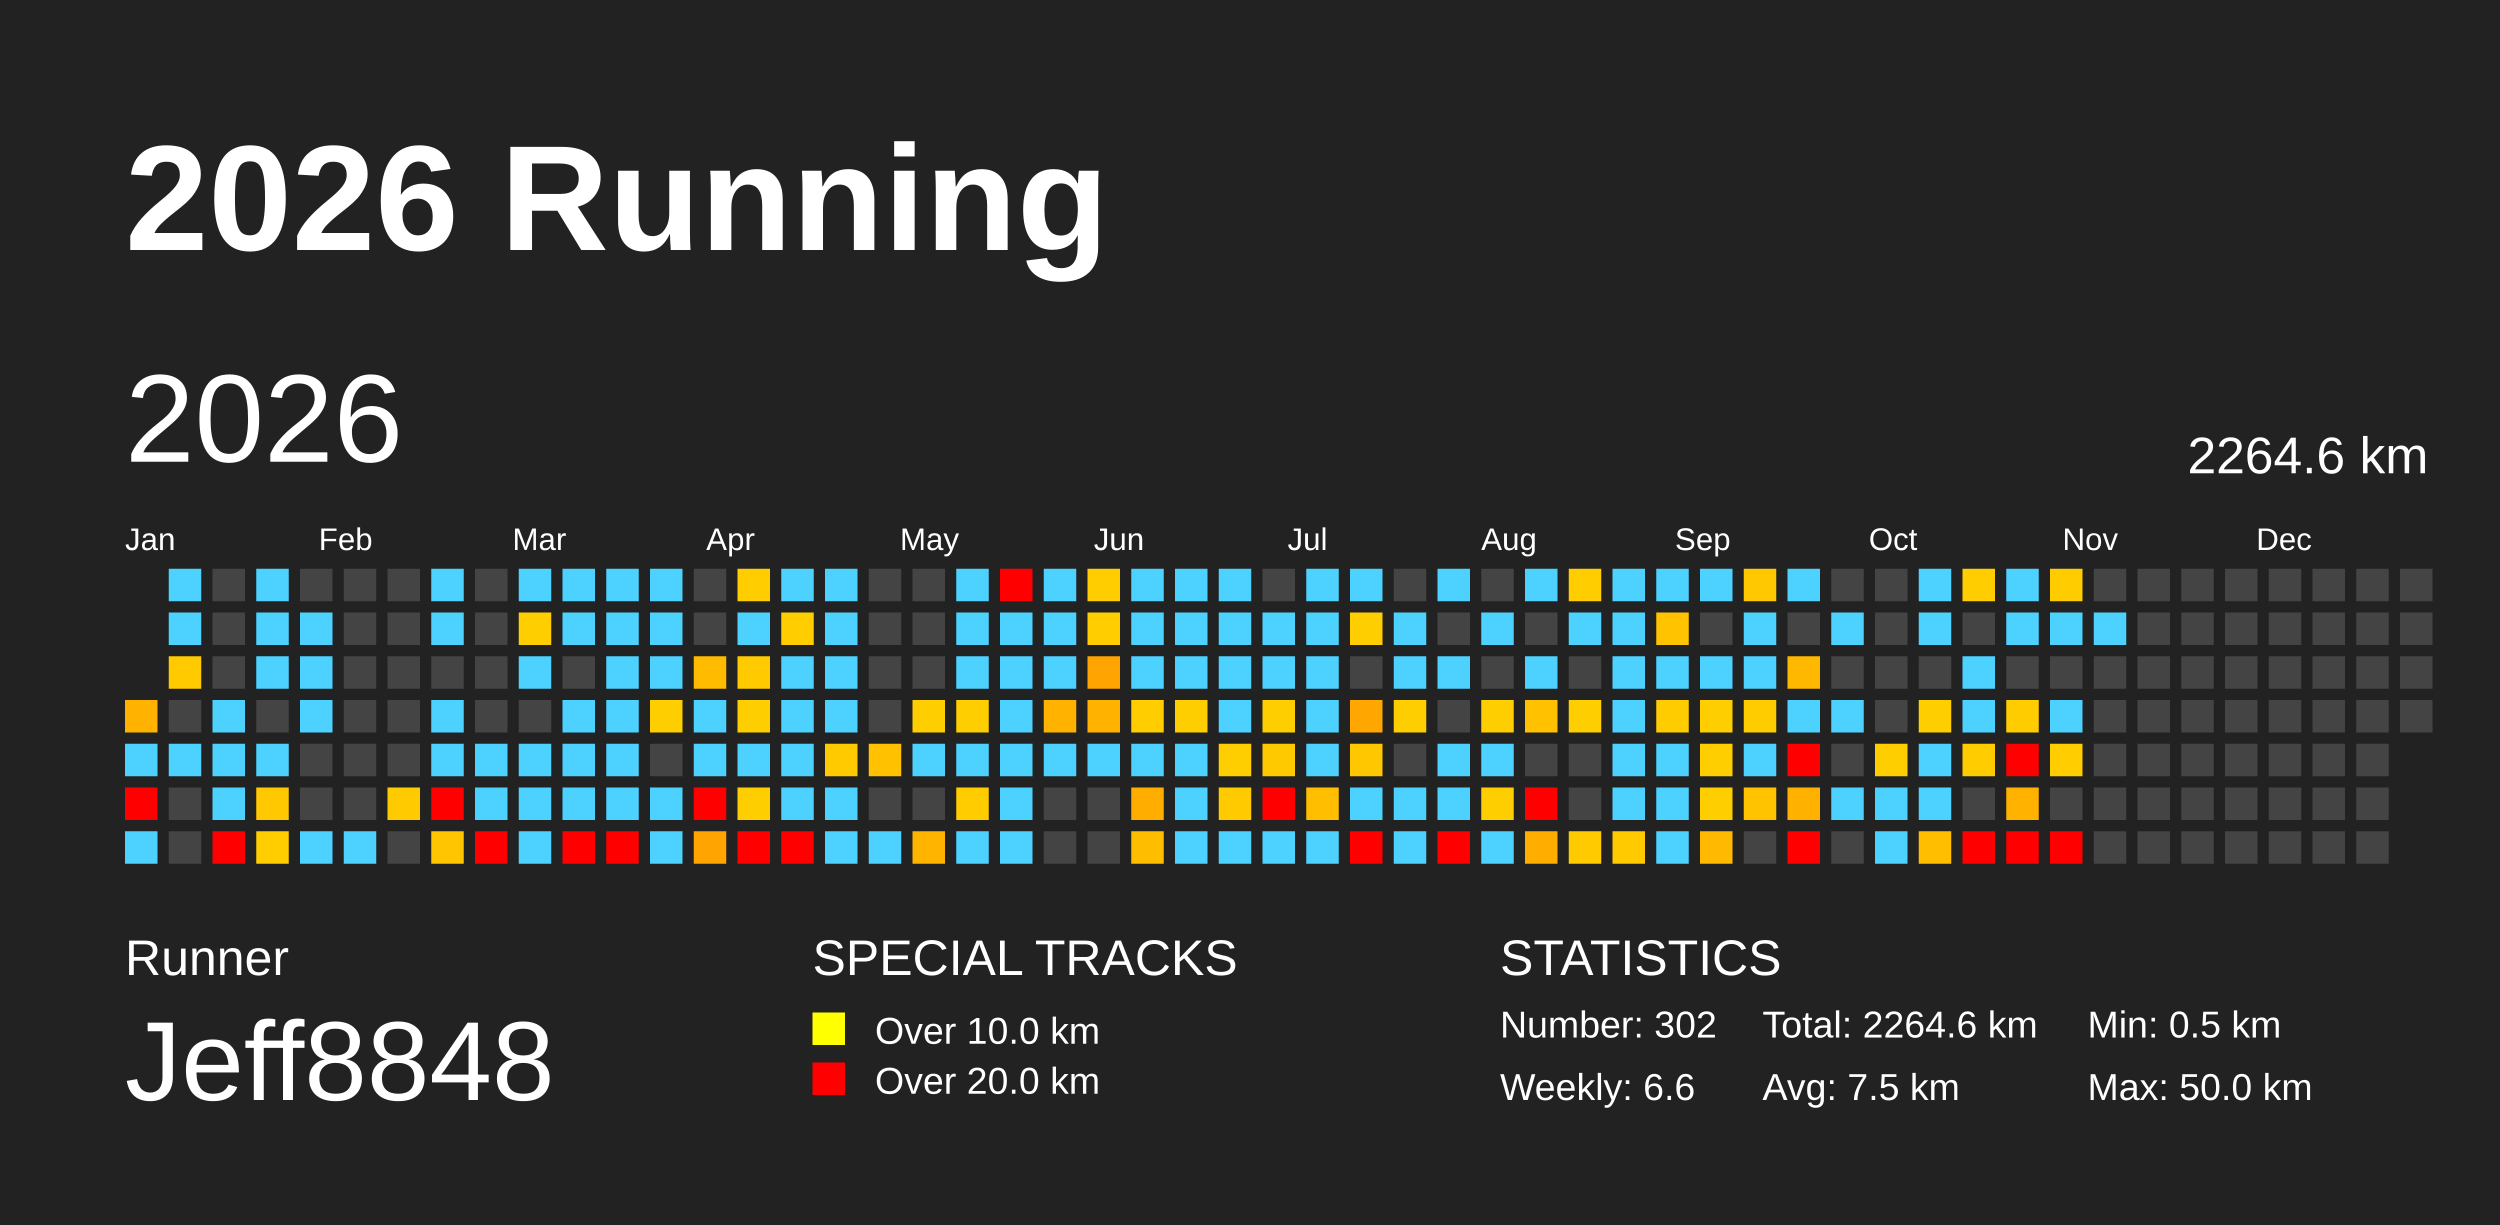
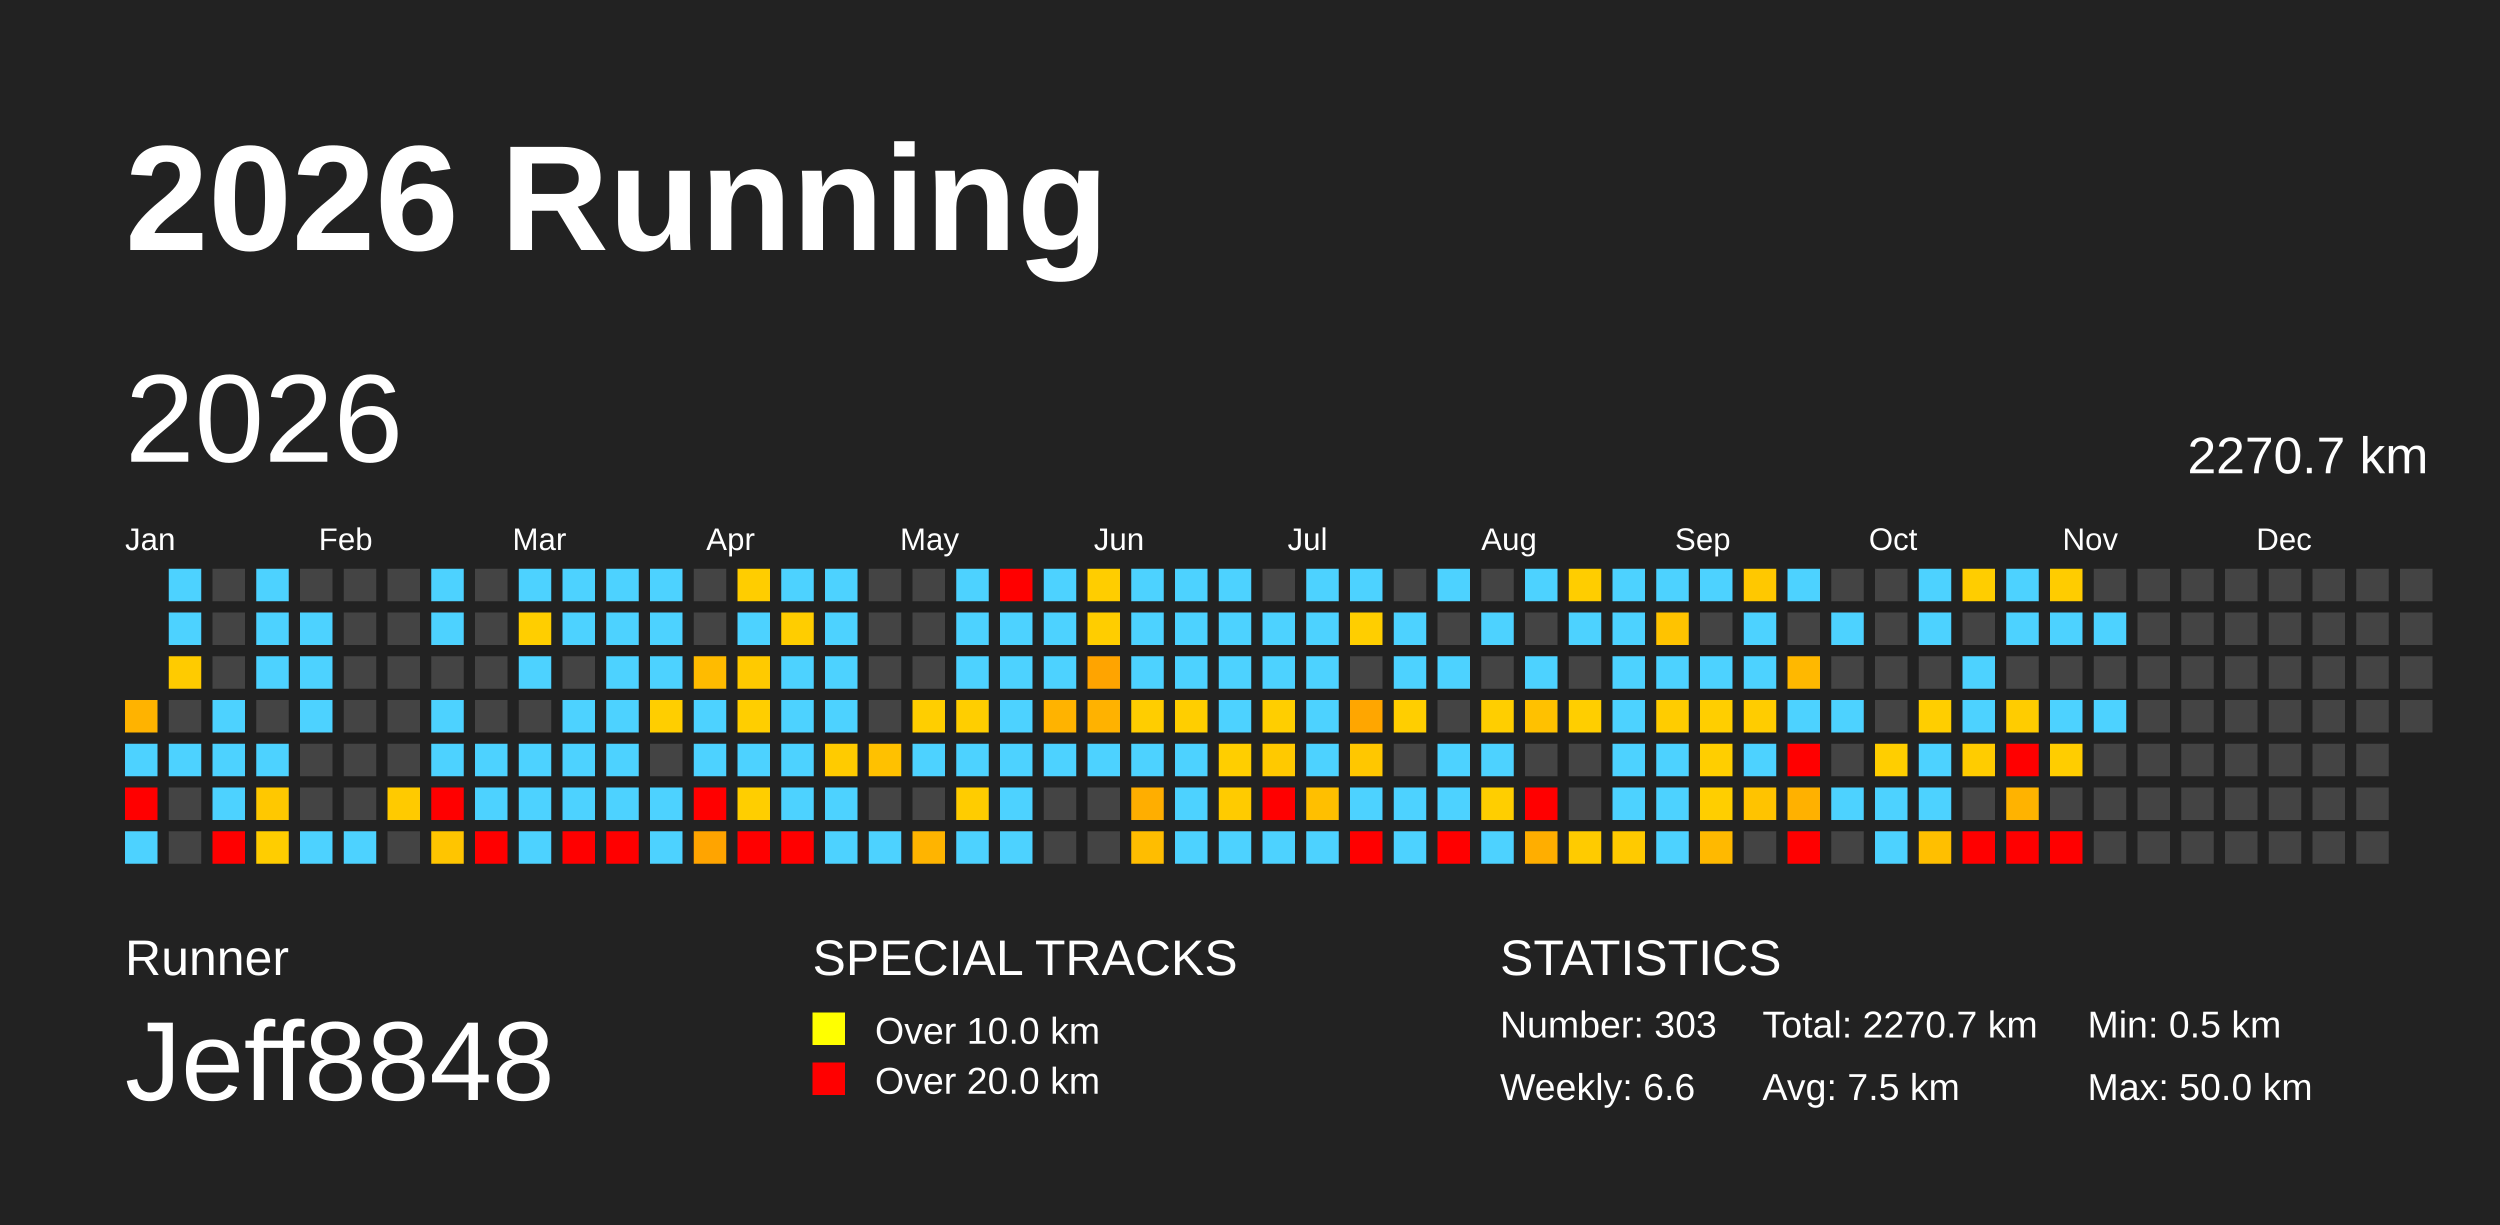
<svg xmlns="http://www.w3.org/2000/svg" baseProfile="full" height="98mm" version="1.1" viewBox="0,0,200,98" width="200mm">
  <defs />
  <rect fill="#222222" height="98" width="200" x="0" y="0" />
  <text fill="#FFFFFF" style="font-size:12px; font-family:Arial; font-weight:bold;" x="10" y="20">2026 Running</text>
  <text fill="#FFFFFF" style="font-size:4px; font-family:Arial" x="10" y="78">Runner</text>
  <text fill="#FFFFFF" style="font-size:9px; font-family:Arial" x="10" y="88">Jeff8848</text>
  <text fill="#FFFFFF" style="font-size:4px; font-family:Arial" x="65" y="78">SPECIAL TRACKS</text>
  <rect fill="yellow" height="2.6" width="2.6" x="65" y="81" />
  <text fill="#FFFFFF" style="font-size:3px; font-family:Arial" x="70" y="83.5">Over 10.0 km</text>
  <rect fill="red" height="2.6" width="2.6" x="65" y="85" />
  <text fill="#FFFFFF" style="font-size:3px; font-family:Arial" x="70" y="87.5">Over 20.0 km</text>
  <text fill="#FFFFFF" style="font-size:4px; font-family:Arial" x="120" y="78">STATISTICS</text>
-   <text fill="#FFFFFF" style="font-size:3px; font-family:Arial" x="120" y="83">Number: 302</text>
+   <text fill="#FFFFFF" style="font-size:3px; font-family:Arial" x="120" y="83">Number: 303</text>
  <text fill="#FFFFFF" style="font-size:3px; font-family:Arial" x="120" y="88">Weekly: 6.6</text>
-   <text fill="#FFFFFF" style="font-size:3px; font-family:Arial" x="141" y="83">Total: 2264.6 km</text>
+   <text fill="#FFFFFF" style="font-size:3px; font-family:Arial" x="141" y="83">Total: 2270.7 km</text>
  <text fill="#FFFFFF" style="font-size:3px; font-family:Arial" x="141" y="88">Avg: 7.5 km</text>
  <text fill="#FFFFFF" style="font-size:3px; font-family:Arial" x="167" y="83">Min: 0.5 km</text>
  <text fill="#FFFFFF" style="font-size:3px; font-family:Arial" x="167" y="88">Max: 50.0 km</text>
  <text dominant-baseline="hanging" fill="#FFFFFF" style="font-size:10.0px; font-family:Arial;" x="10" y="30">2026</text>
-   <text dominant-baseline="hanging" fill="#FFFFFF" style="font-size:4.125px; font-family:Arial;" x="175" y="35">2264.6 km</text>
+   <text dominant-baseline="hanging" fill="#FFFFFF" style="font-size:4.125px; font-family:Arial;" x="175" y="35">2270.7 km</text>
  <text fill="#FFFFFF" style="font-size:2.5px; font-family:Arial" x="10.0" y="44">Jan</text>
  <text fill="#FFFFFF" style="font-size:2.5px; font-family:Arial" x="25.5" y="44">Feb</text>
  <text fill="#FFFFFF" style="font-size:2.5px; font-family:Arial" x="41.0" y="44">Mar</text>
  <text fill="#FFFFFF" style="font-size:2.5px; font-family:Arial" x="56.5" y="44">Apr</text>
  <text fill="#FFFFFF" style="font-size:2.5px; font-family:Arial" x="72.0" y="44">May</text>
  <text fill="#FFFFFF" style="font-size:2.5px; font-family:Arial" x="87.5" y="44">Jun</text>
  <text fill="#FFFFFF" style="font-size:2.5px; font-family:Arial" x="103.0" y="44">Jul</text>
  <text fill="#FFFFFF" style="font-size:2.5px; font-family:Arial" x="118.5" y="44">Aug</text>
  <text fill="#FFFFFF" style="font-size:2.5px; font-family:Arial" x="134.0" y="44">Sep</text>
  <text fill="#FFFFFF" style="font-size:2.5px; font-family:Arial" x="149.5" y="44">Oct</text>
  <text fill="#FFFFFF" style="font-size:2.5px; font-family:Arial" x="165.0" y="44">Nov</text>
  <text fill="#FFFFFF" style="font-size:2.5px; font-family:Arial" x="180.5" y="44">Dec</text>
  <rect fill="#ffb300" height="2.6" width="2.6" x="10.0" y="56.0" />
  <rect fill="#4dd2ff" height="2.6" width="2.6" x="10.0" y="59.5" />
  <rect fill="red" height="2.6" width="2.6" x="10.0" y="63.0" />
  <rect fill="#4dd2ff" height="2.6" width="2.6" x="10.0" y="66.5" />
  <rect fill="#4dd2ff" height="2.6" width="2.6" x="13.5" y="45.5" />
  <rect fill="#4dd2ff" height="2.6" width="2.6" x="13.5" y="49.0" />
  <rect fill="#ffcb00" height="2.6" width="2.6" x="13.5" y="52.5" />
  <rect fill="#444444" height="2.6" width="2.6" x="13.5" y="56.0" />
  <rect fill="#4dd2ff" height="2.6" width="2.6" x="13.5" y="59.5" />
  <rect fill="#444444" height="2.6" width="2.6" x="13.5" y="63.0" />
  <rect fill="#444444" height="2.6" width="2.6" x="13.5" y="66.5" />
  <rect fill="#444444" height="2.6" width="2.6" x="17.0" y="45.5" />
  <rect fill="#444444" height="2.6" width="2.6" x="17.0" y="49.0" />
  <rect fill="#444444" height="2.6" width="2.6" x="17.0" y="52.5" />
  <rect fill="#4dd2ff" height="2.6" width="2.6" x="17.0" y="56.0" />
  <rect fill="#4dd2ff" height="2.6" width="2.6" x="17.0" y="59.5" />
  <rect fill="#4dd2ff" height="2.6" width="2.6" x="17.0" y="63.0" />
  <rect fill="red" height="2.6" width="2.6" x="17.0" y="66.5" />
  <rect fill="#4dd2ff" height="2.6" width="2.6" x="20.5" y="45.5" />
  <rect fill="#4dd2ff" height="2.6" width="2.6" x="20.5" y="49.0" />
  <rect fill="#4dd2ff" height="2.6" width="2.6" x="20.5" y="52.5" />
  <rect fill="#444444" height="2.6" width="2.6" x="20.5" y="56.0" />
  <rect fill="#4dd2ff" height="2.6" width="2.6" x="20.5" y="59.5" />
  <rect fill="#ffc800" height="2.6" width="2.6" x="20.5" y="63.0" />
  <rect fill="#ffcd00" height="2.6" width="2.6" x="20.5" y="66.5" />
  <rect fill="#444444" height="2.6" width="2.6" x="24.0" y="45.5" />
  <rect fill="#4dd2ff" height="2.6" width="2.6" x="24.0" y="49.0" />
  <rect fill="#4dd2ff" height="2.6" width="2.6" x="24.0" y="52.5" />
  <rect fill="#4dd2ff" height="2.6" width="2.6" x="24.0" y="56.0" />
  <rect fill="#444444" height="2.6" width="2.6" x="24.0" y="59.5" />
  <rect fill="#444444" height="2.6" width="2.6" x="24.0" y="63.0" />
  <rect fill="#4dd2ff" height="2.6" width="2.6" x="24.0" y="66.5" />
  <rect fill="#444444" height="2.6" width="2.6" x="27.5" y="45.5" />
  <rect fill="#444444" height="2.6" width="2.6" x="27.5" y="49.0" />
  <rect fill="#444444" height="2.6" width="2.6" x="27.5" y="52.5" />
  <rect fill="#444444" height="2.6" width="2.6" x="27.5" y="56.0" />
  <rect fill="#444444" height="2.6" width="2.6" x="27.5" y="59.5" />
  <rect fill="#444444" height="2.6" width="2.6" x="27.5" y="63.0" />
  <rect fill="#4dd2ff" height="2.6" width="2.6" x="27.5" y="66.5" />
  <rect fill="#444444" height="2.6" width="2.6" x="31.0" y="45.5" />
  <rect fill="#444444" height="2.6" width="2.6" x="31.0" y="49.0" />
  <rect fill="#444444" height="2.6" width="2.6" x="31.0" y="52.5" />
  <rect fill="#444444" height="2.6" width="2.6" x="31.0" y="56.0" />
  <rect fill="#444444" height="2.6" width="2.6" x="31.0" y="59.5" />
  <rect fill="#ffca00" height="2.6" width="2.6" x="31.0" y="63.0" />
  <rect fill="#444444" height="2.6" width="2.6" x="31.0" y="66.5" />
  <rect fill="#4dd2ff" height="2.6" width="2.6" x="34.5" y="45.5" />
  <rect fill="#4dd2ff" height="2.6" width="2.6" x="34.5" y="49.0" />
  <rect fill="#444444" height="2.6" width="2.6" x="34.5" y="52.5" />
  <rect fill="#4dd2ff" height="2.6" width="2.6" x="34.5" y="56.0" />
  <rect fill="#4dd2ff" height="2.6" width="2.6" x="34.5" y="59.5" />
  <rect fill="red" height="2.6" width="2.6" x="34.5" y="63.0" />
  <rect fill="#ffc500" height="2.6" width="2.6" x="34.5" y="66.5" />
  <rect fill="#444444" height="2.6" width="2.6" x="38.0" y="45.5" />
  <rect fill="#444444" height="2.6" width="2.6" x="38.0" y="49.0" />
  <rect fill="#444444" height="2.6" width="2.6" x="38.0" y="52.5" />
  <rect fill="#444444" height="2.6" width="2.6" x="38.0" y="56.0" />
  <rect fill="#4dd2ff" height="2.6" width="2.6" x="38.0" y="59.5" />
  <rect fill="#4dd2ff" height="2.6" width="2.6" x="38.0" y="63.0" />
  <rect fill="red" height="2.6" width="2.6" x="38.0" y="66.5" />
  <rect fill="#4dd2ff" height="2.6" width="2.6" x="41.5" y="45.5" />
  <rect fill="#ffce00" height="2.6" width="2.6" x="41.5" y="49.0" />
  <rect fill="#4dd2ff" height="2.6" width="2.6" x="41.5" y="52.5" />
  <rect fill="#444444" height="2.6" width="2.6" x="41.5" y="56.0" />
  <rect fill="#4dd2ff" height="2.6" width="2.6" x="41.5" y="59.5" />
  <rect fill="#4dd2ff" height="2.6" width="2.6" x="41.5" y="63.0" />
  <rect fill="#4dd2ff" height="2.6" width="2.6" x="41.5" y="66.5" />
  <rect fill="#4dd2ff" height="2.6" width="2.6" x="45.0" y="45.5" />
  <rect fill="#4dd2ff" height="2.6" width="2.6" x="45.0" y="49.0" />
  <rect fill="#444444" height="2.6" width="2.6" x="45.0" y="52.5" />
  <rect fill="#4dd2ff" height="2.6" width="2.6" x="45.0" y="56.0" />
  <rect fill="#4dd2ff" height="2.6" width="2.6" x="45.0" y="59.5" />
  <rect fill="#4dd2ff" height="2.6" width="2.6" x="45.0" y="63.0" />
  <rect fill="red" height="2.6" width="2.6" x="45.0" y="66.5" />
  <rect fill="#4dd2ff" height="2.6" width="2.6" x="48.5" y="45.5" />
  <rect fill="#4dd2ff" height="2.6" width="2.6" x="48.5" y="49.0" />
  <rect fill="#4dd2ff" height="2.6" width="2.6" x="48.5" y="52.5" />
  <rect fill="#4dd2ff" height="2.6" width="2.6" x="48.5" y="56.0" />
  <rect fill="#4dd2ff" height="2.6" width="2.6" x="48.5" y="59.5" />
  <rect fill="#4dd2ff" height="2.6" width="2.6" x="48.5" y="63.0" />
  <rect fill="red" height="2.6" width="2.6" x="48.5" y="66.5" />
  <rect fill="#4dd2ff" height="2.6" width="2.6" x="52.0" y="45.5" />
  <rect fill="#4dd2ff" height="2.6" width="2.6" x="52.0" y="49.0" />
  <rect fill="#4dd2ff" height="2.6" width="2.6" x="52.0" y="52.5" />
  <rect fill="#ffce00" height="2.6" width="2.6" x="52.0" y="56.0" />
  <rect fill="#444444" height="2.6" width="2.6" x="52.0" y="59.5" />
  <rect fill="#4dd2ff" height="2.6" width="2.6" x="52.0" y="63.0" />
  <rect fill="#4dd2ff" height="2.6" width="2.6" x="52.0" y="66.5" />
  <rect fill="#444444" height="2.6" width="2.6" x="55.5" y="45.5" />
  <rect fill="#444444" height="2.6" width="2.6" x="55.5" y="49.0" />
  <rect fill="#ffbb00" height="2.6" width="2.6" x="55.5" y="52.5" />
  <rect fill="#4dd2ff" height="2.6" width="2.6" x="55.5" y="56.0" />
  <rect fill="#4dd2ff" height="2.6" width="2.6" x="55.5" y="59.5" />
  <rect fill="red" height="2.6" width="2.6" x="55.5" y="63.0" />
  <rect fill="#ffa400" height="2.6" width="2.6" x="55.5" y="66.5" />
  <rect fill="#ffcd00" height="2.6" width="2.6" x="59.0" y="45.5" />
  <rect fill="#4dd2ff" height="2.6" width="2.6" x="59.0" y="49.0" />
  <rect fill="#ffca00" height="2.6" width="2.6" x="59.0" y="52.5" />
  <rect fill="#ffce00" height="2.6" width="2.6" x="59.0" y="56.0" />
  <rect fill="#4dd2ff" height="2.6" width="2.6" x="59.0" y="59.5" />
  <rect fill="#ffce00" height="2.6" width="2.6" x="59.0" y="63.0" />
  <rect fill="red" height="2.6" width="2.6" x="59.0" y="66.5" />
  <rect fill="#4dd2ff" height="2.6" width="2.6" x="62.5" y="45.5" />
  <rect fill="#ffcd00" height="2.6" width="2.6" x="62.5" y="49.0" />
  <rect fill="#4dd2ff" height="2.6" width="2.6" x="62.5" y="52.5" />
  <rect fill="#4dd2ff" height="2.6" width="2.6" x="62.5" y="56.0" />
  <rect fill="#4dd2ff" height="2.6" width="2.6" x="62.5" y="59.5" />
  <rect fill="#4dd2ff" height="2.6" width="2.6" x="62.5" y="63.0" />
  <rect fill="red" height="2.6" width="2.6" x="62.5" y="66.5" />
  <rect fill="#4dd2ff" height="2.6" width="2.6" x="66.0" y="45.5" />
  <rect fill="#4dd2ff" height="2.6" width="2.6" x="66.0" y="49.0" />
  <rect fill="#4dd2ff" height="2.6" width="2.6" x="66.0" y="52.5" />
  <rect fill="#4dd2ff" height="2.6" width="2.6" x="66.0" y="56.0" />
  <rect fill="#ffcb00" height="2.6" width="2.6" x="66.0" y="59.5" />
  <rect fill="#4dd2ff" height="2.6" width="2.6" x="66.0" y="63.0" />
  <rect fill="#4dd2ff" height="2.6" width="2.6" x="66.0" y="66.5" />
  <rect fill="#444444" height="2.6" width="2.6" x="69.5" y="45.5" />
  <rect fill="#444444" height="2.6" width="2.6" x="69.5" y="49.0" />
  <rect fill="#444444" height="2.6" width="2.6" x="69.5" y="52.5" />
  <rect fill="#444444" height="2.6" width="2.6" x="69.5" y="56.0" />
  <rect fill="#ffc100" height="2.6" width="2.6" x="69.5" y="59.5" />
  <rect fill="#444444" height="2.6" width="2.6" x="69.5" y="63.0" />
  <rect fill="#4dd2ff" height="2.6" width="2.6" x="69.5" y="66.5" />
  <rect fill="#444444" height="2.6" width="2.6" x="73.0" y="45.5" />
  <rect fill="#444444" height="2.6" width="2.6" x="73.0" y="49.0" />
  <rect fill="#444444" height="2.6" width="2.6" x="73.0" y="52.5" />
  <rect fill="#ffce00" height="2.6" width="2.6" x="73.0" y="56.0" />
  <rect fill="#4dd2ff" height="2.6" width="2.6" x="73.0" y="59.5" />
  <rect fill="#444444" height="2.6" width="2.6" x="73.0" y="63.0" />
  <rect fill="#ffb400" height="2.6" width="2.6" x="73.0" y="66.5" />
  <rect fill="#4dd2ff" height="2.6" width="2.6" x="76.5" y="45.5" />
  <rect fill="#4dd2ff" height="2.6" width="2.6" x="76.5" y="49.0" />
  <rect fill="#4dd2ff" height="2.6" width="2.6" x="76.5" y="52.5" />
  <rect fill="#ffce00" height="2.6" width="2.6" x="76.5" y="56.0" />
  <rect fill="#4dd2ff" height="2.6" width="2.6" x="76.5" y="59.5" />
  <rect fill="#ffcc00" height="2.6" width="2.6" x="76.5" y="63.0" />
  <rect fill="#4dd2ff" height="2.6" width="2.6" x="76.5" y="66.5" />
  <rect fill="red" height="2.6" width="2.6" x="80.0" y="45.5" />
  <rect fill="#4dd2ff" height="2.6" width="2.6" x="80.0" y="49.0" />
  <rect fill="#4dd2ff" height="2.6" width="2.6" x="80.0" y="52.5" />
  <rect fill="#4dd2ff" height="2.6" width="2.6" x="80.0" y="56.0" />
  <rect fill="#4dd2ff" height="2.6" width="2.6" x="80.0" y="59.5" />
  <rect fill="#4dd2ff" height="2.6" width="2.6" x="80.0" y="63.0" />
  <rect fill="#4dd2ff" height="2.6" width="2.6" x="80.0" y="66.5" />
  <rect fill="#4dd2ff" height="2.6" width="2.6" x="83.5" y="45.5" />
  <rect fill="#4dd2ff" height="2.6" width="2.6" x="83.5" y="49.0" />
  <rect fill="#4dd2ff" height="2.6" width="2.6" x="83.5" y="52.5" />
  <rect fill="#ffb300" height="2.6" width="2.6" x="83.5" y="56.0" />
  <rect fill="#4dd2ff" height="2.6" width="2.6" x="83.5" y="59.5" />
  <rect fill="#444444" height="2.6" width="2.6" x="83.5" y="63.0" />
  <rect fill="#444444" height="2.6" width="2.6" x="83.5" y="66.5" />
  <rect fill="#ffcd00" height="2.6" width="2.6" x="87.0" y="45.5" />
  <rect fill="#ffcd00" height="2.6" width="2.6" x="87.0" y="49.0" />
  <rect fill="#ffa400" height="2.6" width="2.6" x="87.0" y="52.5" />
  <rect fill="#ffb200" height="2.6" width="2.6" x="87.0" y="56.0" />
  <rect fill="#4dd2ff" height="2.6" width="2.6" x="87.0" y="59.5" />
  <rect fill="#444444" height="2.6" width="2.6" x="87.0" y="63.0" />
  <rect fill="#444444" height="2.6" width="2.6" x="87.0" y="66.5" />
  <rect fill="#4dd2ff" height="2.6" width="2.6" x="90.5" y="45.5" />
  <rect fill="#4dd2ff" height="2.6" width="2.6" x="90.5" y="49.0" />
  <rect fill="#4dd2ff" height="2.6" width="2.6" x="90.5" y="52.5" />
  <rect fill="#ffcd00" height="2.6" width="2.6" x="90.5" y="56.0" />
  <rect fill="#4dd2ff" height="2.6" width="2.6" x="90.5" y="59.5" />
  <rect fill="#ffae00" height="2.6" width="2.6" x="90.5" y="63.0" />
  <rect fill="#ffbd00" height="2.6" width="2.6" x="90.5" y="66.5" />
  <rect fill="#4dd2ff" height="2.6" width="2.6" x="94.0" y="45.5" />
  <rect fill="#4dd2ff" height="2.6" width="2.6" x="94.0" y="49.0" />
  <rect fill="#4dd2ff" height="2.6" width="2.6" x="94.0" y="52.5" />
  <rect fill="#ffce00" height="2.6" width="2.6" x="94.0" y="56.0" />
  <rect fill="#4dd2ff" height="2.6" width="2.6" x="94.0" y="59.5" />
  <rect fill="#4dd2ff" height="2.6" width="2.6" x="94.0" y="63.0" />
  <rect fill="#4dd2ff" height="2.6" width="2.6" x="94.0" y="66.5" />
  <rect fill="#4dd2ff" height="2.6" width="2.6" x="97.5" y="45.5" />
  <rect fill="#4dd2ff" height="2.6" width="2.6" x="97.5" y="49.0" />
  <rect fill="#4dd2ff" height="2.6" width="2.6" x="97.5" y="52.5" />
  <rect fill="#4dd2ff" height="2.6" width="2.6" x="97.5" y="56.0" />
  <rect fill="#ffce00" height="2.6" width="2.6" x="97.5" y="59.5" />
  <rect fill="#ffcb00" height="2.6" width="2.6" x="97.5" y="63.0" />
  <rect fill="#4dd2ff" height="2.6" width="2.6" x="97.5" y="66.5" />
  <rect fill="#444444" height="2.6" width="2.6" x="101.0" y="45.5" />
  <rect fill="#4dd2ff" height="2.6" width="2.6" x="101.0" y="49.0" />
  <rect fill="#4dd2ff" height="2.6" width="2.6" x="101.0" y="52.5" />
  <rect fill="#ffce00" height="2.6" width="2.6" x="101.0" y="56.0" />
  <rect fill="#ffc900" height="2.6" width="2.6" x="101.0" y="59.5" />
  <rect fill="red" height="2.6" width="2.6" x="101.0" y="63.0" />
  <rect fill="#4dd2ff" height="2.6" width="2.6" x="101.0" y="66.5" />
  <rect fill="#4dd2ff" height="2.6" width="2.6" x="104.5" y="45.5" />
  <rect fill="#4dd2ff" height="2.6" width="2.6" x="104.5" y="49.0" />
  <rect fill="#4dd2ff" height="2.6" width="2.6" x="104.5" y="52.5" />
  <rect fill="#4dd2ff" height="2.6" width="2.6" x="104.5" y="56.0" />
  <rect fill="#4dd2ff" height="2.6" width="2.6" x="104.5" y="59.5" />
  <rect fill="#ffbf00" height="2.6" width="2.6" x="104.5" y="63.0" />
  <rect fill="#4dd2ff" height="2.6" width="2.6" x="104.5" y="66.5" />
  <rect fill="#4dd2ff" height="2.6" width="2.6" x="108.0" y="45.5" />
  <rect fill="#ffce00" height="2.6" width="2.6" x="108.0" y="49.0" />
  <rect fill="#444444" height="2.6" width="2.6" x="108.0" y="52.5" />
  <rect fill="#ffa600" height="2.6" width="2.6" x="108.0" y="56.0" />
  <rect fill="#ffc700" height="2.6" width="2.6" x="108.0" y="59.5" />
  <rect fill="#4dd2ff" height="2.6" width="2.6" x="108.0" y="63.0" />
  <rect fill="red" height="2.6" width="2.6" x="108.0" y="66.5" />
  <rect fill="#444444" height="2.6" width="2.6" x="111.5" y="45.5" />
  <rect fill="#4dd2ff" height="2.6" width="2.6" x="111.5" y="49.0" />
  <rect fill="#4dd2ff" height="2.6" width="2.6" x="111.5" y="52.5" />
  <rect fill="#ffce00" height="2.6" width="2.6" x="111.5" y="56.0" />
  <rect fill="#444444" height="2.6" width="2.6" x="111.5" y="59.5" />
  <rect fill="#4dd2ff" height="2.6" width="2.6" x="111.5" y="63.0" />
  <rect fill="#4dd2ff" height="2.6" width="2.6" x="111.5" y="66.5" />
  <rect fill="#4dd2ff" height="2.6" width="2.6" x="115.0" y="45.5" />
  <rect fill="#444444" height="2.6" width="2.6" x="115.0" y="49.0" />
  <rect fill="#4dd2ff" height="2.6" width="2.6" x="115.0" y="52.5" />
  <rect fill="#444444" height="2.6" width="2.6" x="115.0" y="56.0" />
  <rect fill="#4dd2ff" height="2.6" width="2.6" x="115.0" y="59.5" />
  <rect fill="#4dd2ff" height="2.6" width="2.6" x="115.0" y="63.0" />
  <rect fill="red" height="2.6" width="2.6" x="115.0" y="66.5" />
  <rect fill="#444444" height="2.6" width="2.6" x="118.5" y="45.5" />
  <rect fill="#4dd2ff" height="2.6" width="2.6" x="118.5" y="49.0" />
  <rect fill="#444444" height="2.6" width="2.6" x="118.5" y="52.5" />
  <rect fill="#ffce00" height="2.6" width="2.6" x="118.5" y="56.0" />
  <rect fill="#4dd2ff" height="2.6" width="2.6" x="118.5" y="59.5" />
  <rect fill="#ffce00" height="2.6" width="2.6" x="118.5" y="63.0" />
  <rect fill="#4dd2ff" height="2.6" width="2.6" x="118.5" y="66.5" />
  <rect fill="#4dd2ff" height="2.6" width="2.6" x="122.0" y="45.5" />
  <rect fill="#444444" height="2.6" width="2.6" x="122.0" y="49.0" />
  <rect fill="#4dd2ff" height="2.6" width="2.6" x="122.0" y="52.5" />
  <rect fill="#ffc100" height="2.6" width="2.6" x="122.0" y="56.0" />
  <rect fill="#444444" height="2.6" width="2.6" x="122.0" y="59.5" />
  <rect fill="red" height="2.6" width="2.6" x="122.0" y="63.0" />
  <rect fill="#ffae00" height="2.6" width="2.6" x="122.0" y="66.5" />
  <rect fill="#ffcd00" height="2.6" width="2.6" x="125.5" y="45.5" />
  <rect fill="#4dd2ff" height="2.6" width="2.6" x="125.5" y="49.0" />
  <rect fill="#444444" height="2.6" width="2.6" x="125.5" y="52.5" />
  <rect fill="#ffce00" height="2.6" width="2.6" x="125.5" y="56.0" />
  <rect fill="#444444" height="2.6" width="2.6" x="125.5" y="59.5" />
  <rect fill="#444444" height="2.6" width="2.6" x="125.5" y="63.0" />
  <rect fill="#ffcb00" height="2.6" width="2.6" x="125.5" y="66.5" />
  <rect fill="#4dd2ff" height="2.6" width="2.6" x="129.0" y="45.5" />
  <rect fill="#4dd2ff" height="2.6" width="2.6" x="129.0" y="49.0" />
  <rect fill="#4dd2ff" height="2.6" width="2.6" x="129.0" y="52.5" />
  <rect fill="#4dd2ff" height="2.6" width="2.6" x="129.0" y="56.0" />
  <rect fill="#4dd2ff" height="2.6" width="2.6" x="129.0" y="59.5" />
  <rect fill="#4dd2ff" height="2.6" width="2.6" x="129.0" y="63.0" />
  <rect fill="#ffca00" height="2.6" width="2.6" x="129.0" y="66.5" />
  <rect fill="#4dd2ff" height="2.6" width="2.6" x="132.5" y="45.5" />
  <rect fill="#ffc300" height="2.6" width="2.6" x="132.5" y="49.0" />
  <rect fill="#4dd2ff" height="2.6" width="2.6" x="132.5" y="52.5" />
  <rect fill="#ffcc00" height="2.6" width="2.6" x="132.5" y="56.0" />
  <rect fill="#4dd2ff" height="2.6" width="2.6" x="132.5" y="59.5" />
  <rect fill="#4dd2ff" height="2.6" width="2.6" x="132.5" y="63.0" />
  <rect fill="#4dd2ff" height="2.6" width="2.6" x="132.5" y="66.5" />
  <rect fill="#4dd2ff" height="2.6" width="2.6" x="136.0" y="45.5" />
  <rect fill="#444444" height="2.6" width="2.6" x="136.0" y="49.0" />
  <rect fill="#4dd2ff" height="2.6" width="2.6" x="136.0" y="52.5" />
  <rect fill="#ffce00" height="2.6" width="2.6" x="136.0" y="56.0" />
  <rect fill="#ffce00" height="2.6" width="2.6" x="136.0" y="59.5" />
  <rect fill="#ffce00" height="2.6" width="2.6" x="136.0" y="63.0" />
  <rect fill="#ffb900" height="2.6" width="2.6" x="136.0" y="66.5" />
  <rect fill="#ffc800" height="2.6" width="2.6" x="139.5" y="45.5" />
  <rect fill="#4dd2ff" height="2.6" width="2.6" x="139.5" y="49.0" />
  <rect fill="#4dd2ff" height="2.6" width="2.6" x="139.5" y="52.5" />
  <rect fill="#ffcc00" height="2.6" width="2.6" x="139.5" y="56.0" />
  <rect fill="#4dd2ff" height="2.6" width="2.6" x="139.5" y="59.5" />
  <rect fill="#ffc300" height="2.6" width="2.6" x="139.5" y="63.0" />
  <rect fill="#444444" height="2.6" width="2.6" x="139.5" y="66.5" />
  <rect fill="#4dd2ff" height="2.6" width="2.6" x="143.0" y="45.5" />
  <rect fill="#444444" height="2.6" width="2.6" x="143.0" y="49.0" />
  <rect fill="#ffb800" height="2.6" width="2.6" x="143.0" y="52.5" />
  <rect fill="#4dd2ff" height="2.6" width="2.6" x="143.0" y="56.0" />
  <rect fill="red" height="2.6" width="2.6" x="143.0" y="59.5" />
  <rect fill="#ffb100" height="2.6" width="2.6" x="143.0" y="63.0" />
  <rect fill="red" height="2.6" width="2.6" x="143.0" y="66.5" />
  <rect fill="#444444" height="2.6" width="2.6" x="146.5" y="45.5" />
  <rect fill="#4dd2ff" height="2.6" width="2.6" x="146.5" y="49.0" />
  <rect fill="#444444" height="2.6" width="2.6" x="146.5" y="52.5" />
  <rect fill="#4dd2ff" height="2.6" width="2.6" x="146.5" y="56.0" />
  <rect fill="#444444" height="2.6" width="2.6" x="146.5" y="59.5" />
  <rect fill="#4dd2ff" height="2.6" width="2.6" x="146.5" y="63.0" />
  <rect fill="#444444" height="2.6" width="2.6" x="146.5" y="66.5" />
  <rect fill="#444444" height="2.6" width="2.6" x="150.0" y="45.5" />
  <rect fill="#444444" height="2.6" width="2.6" x="150.0" y="49.0" />
  <rect fill="#444444" height="2.6" width="2.6" x="150.0" y="52.5" />
  <rect fill="#444444" height="2.6" width="2.6" x="150.0" y="56.0" />
  <rect fill="#ffce00" height="2.6" width="2.6" x="150.0" y="59.5" />
  <rect fill="#4dd2ff" height="2.6" width="2.6" x="150.0" y="63.0" />
  <rect fill="#4dd2ff" height="2.6" width="2.6" x="150.0" y="66.5" />
  <rect fill="#4dd2ff" height="2.6" width="2.6" x="153.5" y="45.5" />
  <rect fill="#4dd2ff" height="2.6" width="2.6" x="153.5" y="49.0" />
  <rect fill="#444444" height="2.6" width="2.6" x="153.5" y="52.5" />
  <rect fill="#ffce00" height="2.6" width="2.6" x="153.5" y="56.0" />
  <rect fill="#4dd2ff" height="2.6" width="2.6" x="153.5" y="59.5" />
  <rect fill="#4dd2ff" height="2.6" width="2.6" x="153.5" y="63.0" />
  <rect fill="#ffbf00" height="2.6" width="2.6" x="153.5" y="66.5" />
  <rect fill="#ffcd00" height="2.6" width="2.6" x="157.0" y="45.5" />
  <rect fill="#444444" height="2.6" width="2.6" x="157.0" y="49.0" />
  <rect fill="#4dd2ff" height="2.6" width="2.6" x="157.0" y="52.5" />
  <rect fill="#4dd2ff" height="2.6" width="2.6" x="157.0" y="56.0" />
  <rect fill="#ffcc00" height="2.6" width="2.6" x="157.0" y="59.5" />
  <rect fill="#444444" height="2.6" width="2.6" x="157.0" y="63.0" />
  <rect fill="red" height="2.6" width="2.6" x="157.0" y="66.5" />
  <rect fill="#4dd2ff" height="2.6" width="2.6" x="160.5" y="45.5" />
  <rect fill="#4dd2ff" height="2.6" width="2.6" x="160.5" y="49.0" />
  <rect fill="#444444" height="2.6" width="2.6" x="160.5" y="52.5" />
  <rect fill="#ffcc00" height="2.6" width="2.6" x="160.5" y="56.0" />
  <rect fill="red" height="2.6" width="2.6" x="160.5" y="59.5" />
  <rect fill="#ffb300" height="2.6" width="2.6" x="160.5" y="63.0" />
  <rect fill="red" height="2.6" width="2.6" x="160.5" y="66.5" />
  <rect fill="#ffcc00" height="2.6" width="2.6" x="164.0" y="45.5" />
  <rect fill="#4dd2ff" height="2.6" width="2.6" x="164.0" y="49.0" />
  <rect fill="#444444" height="2.6" width="2.6" x="164.0" y="52.5" />
  <rect fill="#4dd2ff" height="2.6" width="2.6" x="164.0" y="56.0" />
  <rect fill="#ffcd00" height="2.6" width="2.6" x="164.0" y="59.5" />
  <rect fill="#444444" height="2.6" width="2.6" x="164.0" y="63.0" />
  <rect fill="red" height="2.6" width="2.6" x="164.0" y="66.5" />
  <rect fill="#444444" height="2.6" width="2.6" x="167.5" y="45.5" />
  <rect fill="#4dd2ff" height="2.6" width="2.6" x="167.5" y="49.0" />
  <rect fill="#444444" height="2.6" width="2.6" x="167.5" y="52.5" />
-   <rect fill="#444444" height="2.6" width="2.6" x="167.5" y="56.0" />
+   <rect fill="#4dd2ff" height="2.6" width="2.6" x="167.5" y="56.0" />
  <rect fill="#444444" height="2.6" width="2.6" x="167.5" y="59.5" />
  <rect fill="#444444" height="2.6" width="2.6" x="167.5" y="63.0" />
  <rect fill="#444444" height="2.6" width="2.6" x="167.5" y="66.5" />
  <rect fill="#444444" height="2.6" width="2.6" x="171.0" y="45.5" />
  <rect fill="#444444" height="2.6" width="2.6" x="171.0" y="49.0" />
  <rect fill="#444444" height="2.6" width="2.6" x="171.0" y="52.5" />
  <rect fill="#444444" height="2.6" width="2.6" x="171.0" y="56.0" />
  <rect fill="#444444" height="2.6" width="2.6" x="171.0" y="59.5" />
  <rect fill="#444444" height="2.6" width="2.6" x="171.0" y="63.0" />
  <rect fill="#444444" height="2.6" width="2.6" x="171.0" y="66.5" />
  <rect fill="#444444" height="2.6" width="2.6" x="174.5" y="45.5" />
  <rect fill="#444444" height="2.6" width="2.6" x="174.5" y="49.0" />
  <rect fill="#444444" height="2.6" width="2.6" x="174.5" y="52.5" />
  <rect fill="#444444" height="2.6" width="2.6" x="174.5" y="56.0" />
  <rect fill="#444444" height="2.6" width="2.6" x="174.5" y="59.5" />
  <rect fill="#444444" height="2.6" width="2.6" x="174.5" y="63.0" />
  <rect fill="#444444" height="2.6" width="2.6" x="174.5" y="66.5" />
  <rect fill="#444444" height="2.6" width="2.6" x="178.0" y="45.5" />
  <rect fill="#444444" height="2.6" width="2.6" x="178.0" y="49.0" />
  <rect fill="#444444" height="2.6" width="2.6" x="178.0" y="52.5" />
  <rect fill="#444444" height="2.6" width="2.6" x="178.0" y="56.0" />
  <rect fill="#444444" height="2.6" width="2.6" x="178.0" y="59.5" />
  <rect fill="#444444" height="2.6" width="2.6" x="178.0" y="63.0" />
  <rect fill="#444444" height="2.6" width="2.6" x="178.0" y="66.5" />
  <rect fill="#444444" height="2.6" width="2.6" x="181.5" y="45.5" />
  <rect fill="#444444" height="2.6" width="2.6" x="181.5" y="49.0" />
  <rect fill="#444444" height="2.6" width="2.6" x="181.5" y="52.5" />
  <rect fill="#444444" height="2.6" width="2.6" x="181.5" y="56.0" />
  <rect fill="#444444" height="2.6" width="2.6" x="181.5" y="59.5" />
  <rect fill="#444444" height="2.6" width="2.6" x="181.5" y="63.0" />
  <rect fill="#444444" height="2.6" width="2.6" x="181.5" y="66.5" />
  <rect fill="#444444" height="2.6" width="2.6" x="185.0" y="45.5" />
  <rect fill="#444444" height="2.6" width="2.6" x="185.0" y="49.0" />
  <rect fill="#444444" height="2.6" width="2.6" x="185.0" y="52.5" />
  <rect fill="#444444" height="2.6" width="2.6" x="185.0" y="56.0" />
  <rect fill="#444444" height="2.6" width="2.6" x="185.0" y="59.5" />
  <rect fill="#444444" height="2.6" width="2.6" x="185.0" y="63.0" />
  <rect fill="#444444" height="2.6" width="2.6" x="185.0" y="66.5" />
  <rect fill="#444444" height="2.6" width="2.6" x="188.5" y="45.5" />
  <rect fill="#444444" height="2.6" width="2.6" x="188.5" y="49.0" />
  <rect fill="#444444" height="2.6" width="2.6" x="188.5" y="52.5" />
  <rect fill="#444444" height="2.6" width="2.6" x="188.5" y="56.0" />
  <rect fill="#444444" height="2.6" width="2.6" x="188.5" y="59.5" />
  <rect fill="#444444" height="2.6" width="2.6" x="188.5" y="63.0" />
  <rect fill="#444444" height="2.6" width="2.6" x="188.5" y="66.5" />
  <rect fill="#444444" height="2.6" width="2.6" x="192.0" y="45.5" />
  <rect fill="#444444" height="2.6" width="2.6" x="192.0" y="49.0" />
  <rect fill="#444444" height="2.6" width="2.6" x="192.0" y="52.5" />
  <rect fill="#444444" height="2.6" width="2.6" x="192.0" y="56.0" />
</svg>
